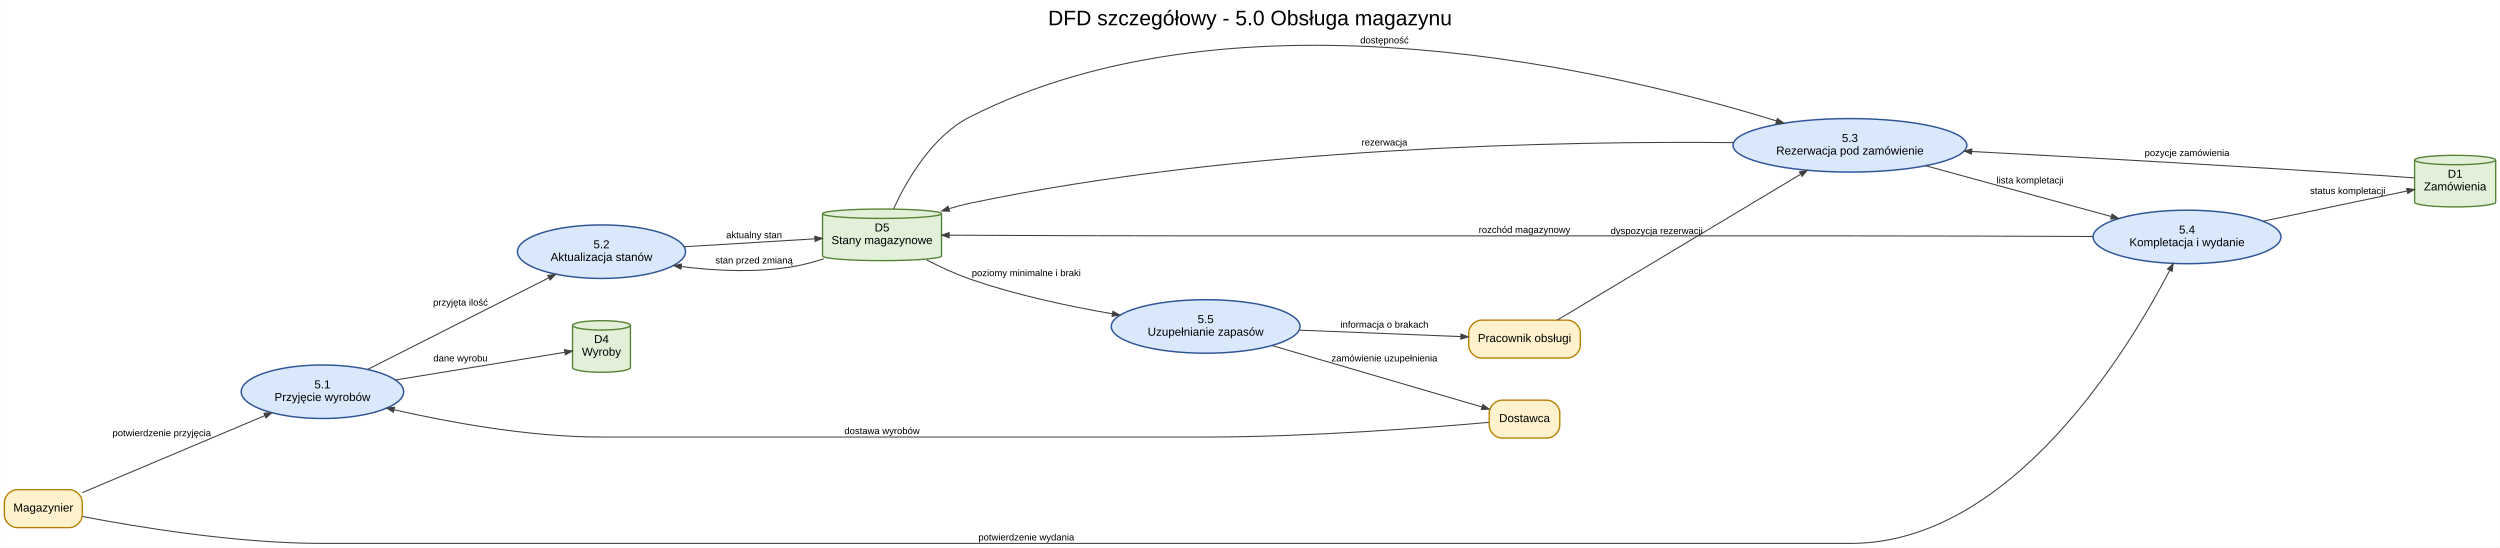
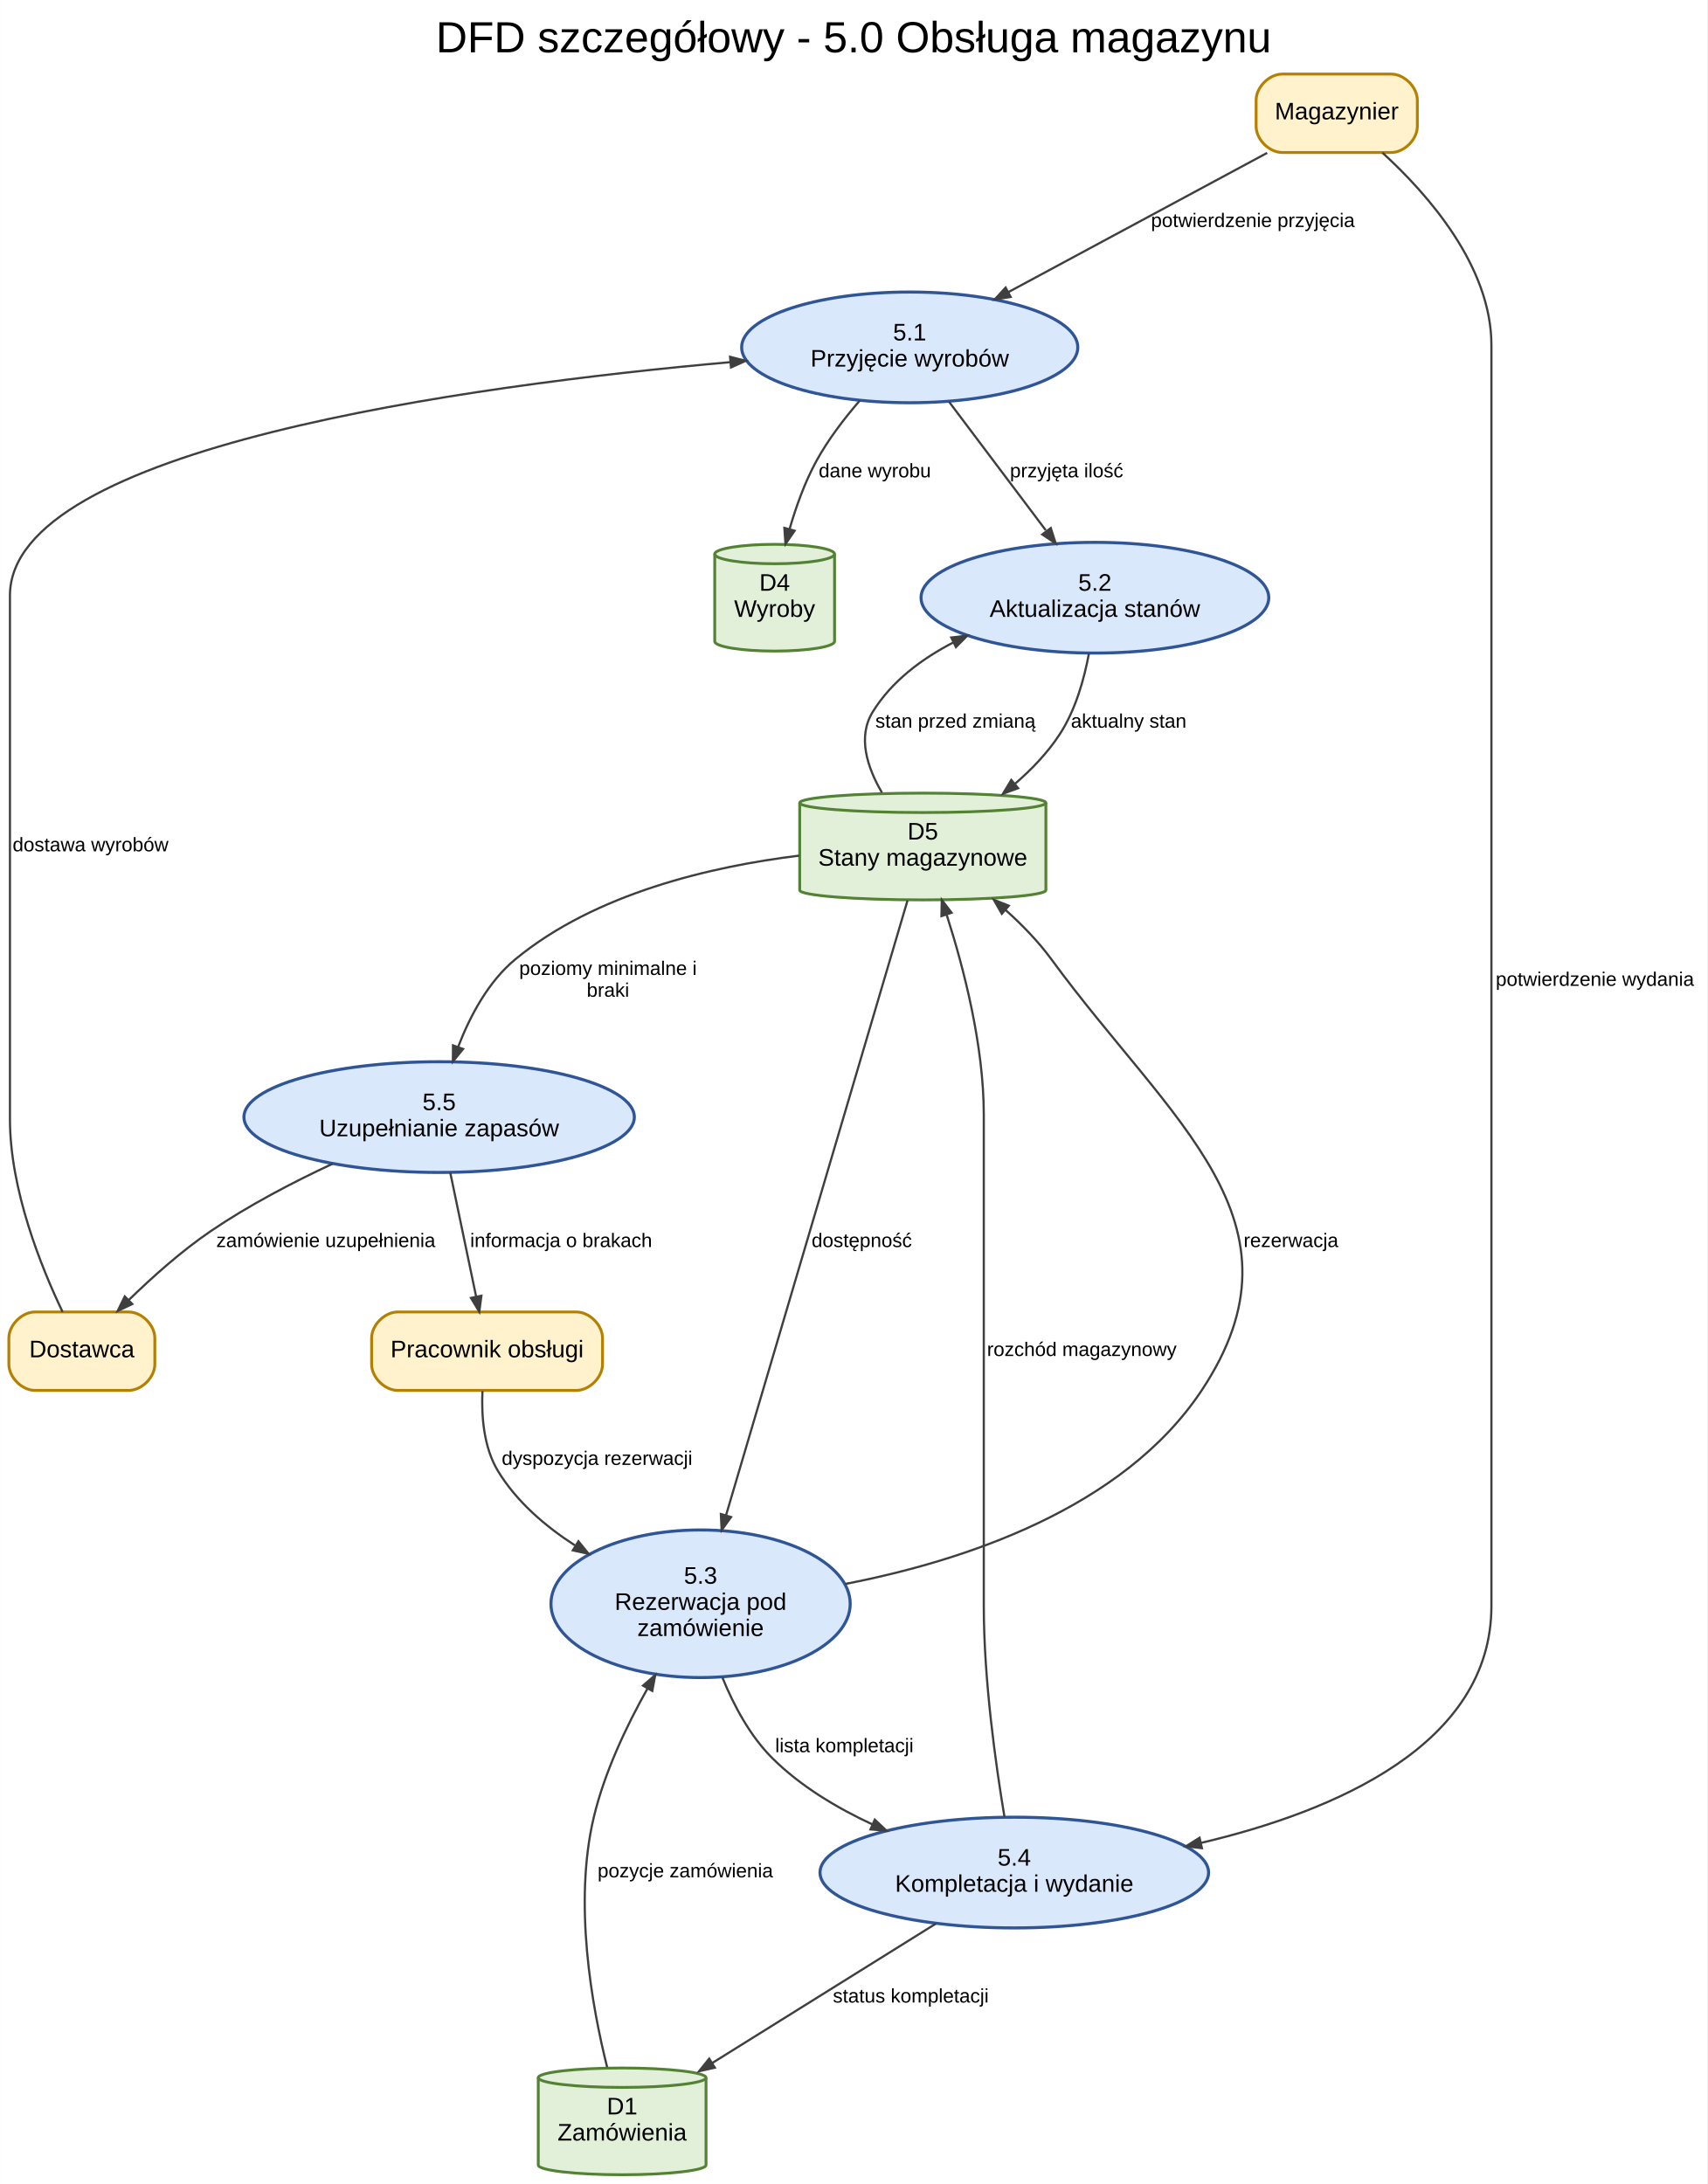
- <svg xmlns="http://www.w3.org/2000/svg" width="2374pt" height="520pt" viewBox="0.00 0.00 2373.78 520.00">
-   <g id="graph0" class="graph" transform="scale(1 1) rotate(0) translate(4 516)">
-     <polygon fill="white" stroke="transparent" points="-4,4 -4,-516 2369.78,-516 2369.78,4 -4,4" />
-     <text text-anchor="middle" x="1182.89" y="-492" font-family="Arial" font-size="20.00">DFD szczegółowy - 5.0 Obsługa magazynu</text>
+ <svg xmlns="http://www.w3.org/2000/svg" width="784pt" height="1003pt" viewBox="0.00 0.00 783.50 1002.53">
+   <g id="graph0" class="graph" transform="scale(1 1) rotate(0) translate(4 998.53)">
+     <polygon fill="white" stroke="transparent" points="-4,4 -4,-998.53 779.5,-998.53 779.5,4 -4,4" />
+     <text text-anchor="middle" x="387.75" y="-974.53" font-family="Arial" font-size="20.00">DFD szczegółowy - 5.0 Obsługa magazynu</text>
    <g id="node1" class="node">
-       <path fill="#fff2cc" stroke="#b57f00" stroke-width="1.3" d="M62,-51C62,-51 12,-51 12,-51 6,-51 0,-45 0,-39 0,-39 0,-27 0,-27 0,-21 6,-15 12,-15 12,-15 62,-15 62,-15 68,-15 74,-21 74,-27 74,-27 74,-39 74,-39 74,-45 68,-51 62,-51" />
-       <text text-anchor="middle" x="37" y="-30.2" font-family="Arial" font-size="11.00">Magazynier</text>
+       <path fill="#fff2cc" stroke="#b57f00" stroke-width="1.3" d="M634.5,-964.53C634.5,-964.53 584.5,-964.53 584.5,-964.53 578.5,-964.53 572.5,-958.53 572.5,-952.53 572.5,-952.53 572.5,-940.53 572.5,-940.53 572.5,-934.53 578.5,-928.53 584.5,-928.53 584.5,-928.53 634.5,-928.53 634.5,-928.53 640.5,-928.53 646.5,-934.53 646.5,-940.53 646.5,-940.53 646.5,-952.53 646.5,-952.53 646.5,-958.53 640.5,-964.53 634.5,-964.53" />
+       <text text-anchor="middle" x="609.5" y="-943.73" font-family="Arial" font-size="11.00">Magazynier</text>
    </g>
    <g id="node4" class="node">
-       <ellipse fill="#dae8fc" stroke="#2f5597" stroke-width="1.4" cx="302.07" cy="-144" rx="77.15" ry="25.41" />
-       <text text-anchor="middle" x="302.07" y="-147.2" font-family="Arial" font-size="11.00">5.1</text>
-       <text text-anchor="middle" x="302.07" y="-135.2" font-family="Arial" font-size="11.00">Przyjęcie wyrobów</text>
+       <ellipse fill="#dae8fc" stroke="#2f5597" stroke-width="1.4" cx="413.5" cy="-839.07" rx="77.15" ry="25.41" />
+       <text text-anchor="middle" x="413.5" y="-842.27" font-family="Arial" font-size="11.00">5.1</text>
+       <text text-anchor="middle" x="413.5" y="-830.27" font-family="Arial" font-size="11.00">Przyjęcie wyrobów</text>
    </g>
    <g id="edge2" class="edge">
-       <path fill="none" stroke="#3f3f3f" d="M74.03,-48.2C118.83,-67.11 195.71,-99.54 247.45,-121.37" />
-       <polygon fill="#3f3f3f" stroke="#3f3f3f" points="246.54,-123.65 253.94,-124.11 248.45,-119.13 246.54,-123.65" />
-       <text text-anchor="middle" x="149.5" y="-101.8" font-family="Arial" font-size="9.00">potwierdzenie przyjęcia</text>
+       <path fill="none" stroke="#3f3f3f" d="M577.57,-928.35C545.27,-910.97 495.05,-883.95 458.67,-864.38" />
+       <polygon fill="#3f3f3f" stroke="#3f3f3f" points="459.83,-862.22 452.5,-861.06 457.51,-866.53 459.83,-862.22" />
+       <text text-anchor="middle" x="571" y="-894.33" font-family="Arial" font-size="9.00">potwierdzenie przyjęcia</text>
    </g>
    <g id="node7" class="node">
-       <ellipse fill="#dae8fc" stroke="#2f5597" stroke-width="1.4" cx="2072.69" cy="-291" rx="89.19" ry="25.41" />
-       <text text-anchor="middle" x="2072.69" y="-294.2" font-family="Arial" font-size="11.00">5.4</text>
-       <text text-anchor="middle" x="2072.69" y="-282.2" font-family="Arial" font-size="11.00">Kompletacja i wydanie</text>
+       <ellipse fill="#dae8fc" stroke="#2f5597" stroke-width="1.4" cx="461.5" cy="-138.96" rx="89.19" ry="25.41" />
+       <text text-anchor="middle" x="461.5" y="-142.16" font-family="Arial" font-size="11.00">5.4</text>
+       <text text-anchor="middle" x="461.5" y="-130.16" font-family="Arial" font-size="11.00">Kompletacja i wydanie</text>
    </g>
    <g id="edge12" class="edge">
-       <path fill="none" stroke="#3f3f3f" d="M74.42,-25.51C125.03,-15.78 219.6,0 301.07,0 301.07,0 301.07,0 1753.58,0 1905.79,0 2016.92,-183.63 2056.18,-259.15" />
-       <polygon fill="#3f3f3f" stroke="#3f3f3f" points="2054.16,-260.58 2059.53,-265.68 2058.51,-258.34 2054.16,-260.58" />
-       <text text-anchor="middle" x="970.46" y="-2.8" font-family="Arial" font-size="9.00">potwierdzenie wydania</text>
+       <path fill="none" stroke="#3f3f3f" d="M630.42,-928.48C651.36,-909.37 680.5,-876.27 680.5,-840.07 680.5,-840.07 680.5,-840.07 680.5,-261.35 680.5,-197.62 608.68,-167.07 547.3,-152.6" />
+       <polygon fill="#3f3f3f" stroke="#3f3f3f" points="547.62,-150.16 540.25,-151 546.54,-154.94 547.62,-150.16" />
+       <text text-anchor="middle" x="728" y="-546.01" font-family="Arial" font-size="9.00">potwierdzenie wydania</text>
    </g>
    <g id="node2" class="node">
-       <path fill="#fff2cc" stroke="#b57f00" stroke-width="1.3" d="M1465.06,-136C1465.06,-136 1422.06,-136 1422.06,-136 1416.06,-136 1410.06,-130 1410.06,-124 1410.06,-124 1410.06,-112 1410.06,-112 1410.06,-106 1416.06,-100 1422.06,-100 1422.06,-100 1465.06,-100 1465.06,-100 1471.06,-100 1477.06,-106 1477.06,-112 1477.06,-112 1477.06,-124 1477.06,-124 1477.06,-130 1471.06,-136 1465.06,-136" />
-       <text text-anchor="middle" x="1443.56" y="-115.2" font-family="Arial" font-size="11.00">Dostawca</text>
+       <path fill="#fff2cc" stroke="#b57f00" stroke-width="1.3" d="M55,-396.29C55,-396.29 12,-396.29 12,-396.29 6,-396.29 0,-390.29 0,-384.29 0,-384.29 0,-372.29 0,-372.29 0,-366.29 6,-360.29 12,-360.29 12,-360.29 55,-360.29 55,-360.29 61,-360.29 67,-366.29 67,-372.29 67,-372.29 67,-384.29 67,-384.29 67,-390.29 61,-396.29 55,-396.29" />
+       <text text-anchor="middle" x="33.5" y="-375.49" font-family="Arial" font-size="11.00">Dostawca</text>
    </g>
    <g id="edge1" class="edge">
-       <path fill="none" stroke="#3f3f3f" d="M1409.66,-114.92C1354.37,-110.02 1239.31,-101 1141.76,-101 566.05,-101 566.05,-101 566.05,-101 498.76,-101 423.03,-114.88 370.18,-126.87" />
-       <polygon fill="#3f3f3f" stroke="#3f3f3f" points="369.47,-124.52 363.2,-128.48 370.57,-129.3 369.47,-124.52" />
-       <text text-anchor="middle" x="833.46" y="-103.8" font-family="Arial" font-size="9.00">dostawa wyrobów</text>
+       <path fill="none" stroke="#3f3f3f" d="M24.66,-396.32C14.88,-416.76 0.5,-452.33 0.5,-484.75 0.5,-725.16 0.5,-725.16 0.5,-725.16 0.5,-793.03 210.65,-821.53 331.14,-832.29" />
+       <polygon fill="#3f3f3f" stroke="#3f3f3f" points="331.04,-834.74 338.23,-832.91 331.47,-829.86 331.04,-834.74" />
+       <text text-anchor="middle" x="37.5" y="-607.76" font-family="Arial" font-size="9.00">dostawa wyrobów</text>
    </g>
    <g id="node3" class="node">
-       <path fill="#fff2cc" stroke="#b57f00" stroke-width="1.3" d="M1484.56,-212C1484.56,-212 1402.56,-212 1402.56,-212 1396.56,-212 1390.56,-206 1390.56,-200 1390.56,-200 1390.56,-188 1390.56,-188 1390.56,-182 1396.56,-176 1402.56,-176 1402.56,-176 1484.56,-176 1484.56,-176 1490.56,-176 1496.56,-182 1496.56,-188 1496.56,-188 1496.56,-200 1496.56,-200 1496.56,-206 1490.56,-212 1484.56,-212" />
-       <text text-anchor="middle" x="1443.56" y="-191.2" font-family="Arial" font-size="11.00">Pracownik obsługi</text>
+       <path fill="#fff2cc" stroke="#b57f00" stroke-width="1.3" d="M260.5,-396.29C260.5,-396.29 178.5,-396.29 178.5,-396.29 172.5,-396.29 166.5,-390.29 166.5,-384.29 166.5,-384.29 166.5,-372.29 166.5,-372.29 166.5,-366.29 172.5,-360.29 178.5,-360.29 178.5,-360.29 260.5,-360.29 260.5,-360.29 266.5,-360.29 272.5,-366.29 272.5,-372.29 272.5,-372.29 272.5,-384.29 272.5,-384.29 272.5,-390.29 266.5,-396.29 260.5,-396.29" />
+       <text text-anchor="middle" x="219.5" y="-375.49" font-family="Arial" font-size="11.00">Pracownik obsługi</text>
    </g>
    <g id="node6" class="node">
-       <ellipse fill="#dae8fc" stroke="#2f5597" stroke-width="1.4" cx="1752.58" cy="-378" rx="111.03" ry="25.41" />
-       <text text-anchor="middle" x="1752.58" y="-381.2" font-family="Arial" font-size="11.00">5.3</text>
-       <text text-anchor="middle" x="1752.58" y="-369.2" font-family="Arial" font-size="11.00">Rezerwacja pod zamówienie</text>
+       <ellipse fill="#dae8fc" stroke="#2f5597" stroke-width="1.4" cx="317.5" cy="-262.35" rx="68.68" ry="33.88" />
+       <text text-anchor="middle" x="317.5" y="-271.55" font-family="Arial" font-size="11.00">5.3</text>
+       <text text-anchor="middle" x="317.5" y="-259.55" font-family="Arial" font-size="11.00">Rezerwacja pod</text>
+       <text text-anchor="middle" x="317.5" y="-247.55" font-family="Arial" font-size="11.00">zamówienie</text>
    </g>
    <g id="edge7" class="edge">
-       <path fill="none" stroke="#3f3f3f" d="M1474.84,-212.15C1528.81,-244.49 1641.92,-312.28 1705.56,-350.42" />
-       <polygon fill="#3f3f3f" stroke="#3f3f3f" points="1704.67,-352.75 1711.94,-354.24 1707.19,-348.54 1704.67,-352.75" />
-       <text text-anchor="middle" x="1569.06" y="-293.8" font-family="Arial" font-size="9.00">dyspozycja rezerwacji</text>
+       <path fill="none" stroke="#3f3f3f" d="M217.39,-360.04C216.86,-348.8 217.86,-334.24 224.5,-323.29 232.97,-309.34 246.06,-298.04 259.78,-289.18" />
+       <polygon fill="#3f3f3f" stroke="#3f3f3f" points="261.44,-291.03 266.11,-285.27 258.86,-286.86 261.44,-291.03" />
+       <text text-anchor="middle" x="270" y="-326.09" font-family="Arial" font-size="9.00">dyspozycja rezerwacji</text>
    </g>
    <g id="node5" class="node">
-       <ellipse fill="#dae8fc" stroke="#2f5597" stroke-width="1.4" cx="567.05" cy="-277" rx="79.81" ry="25.41" />
-       <text text-anchor="middle" x="567.05" y="-280.2" font-family="Arial" font-size="11.00">5.2</text>
-       <text text-anchor="middle" x="567.05" y="-268.2" font-family="Arial" font-size="11.00">Aktualizacja stanów</text>
+       <ellipse fill="#dae8fc" stroke="#2f5597" stroke-width="1.4" cx="498.5" cy="-724.16" rx="79.81" ry="25.41" />
+       <text text-anchor="middle" x="498.5" y="-727.36" font-family="Arial" font-size="11.00">5.2</text>
+       <text text-anchor="middle" x="498.5" y="-715.36" font-family="Arial" font-size="11.00">Aktualizacja stanów</text>
    </g>
    <g id="edge4" class="edge">
-       <path fill="none" stroke="#3f3f3f" d="M345.04,-165.22C391.8,-188.87 467.35,-227.08 516.86,-252.12" />
-       <polygon fill="#3f3f3f" stroke="#3f3f3f" points="516.02,-254.44 523.37,-255.41 518.23,-250.07 516.02,-254.44" />
-       <text text-anchor="middle" x="433.15" y="-225.8" font-family="Arial" font-size="9.00">przyjęta ilość</text>
+       <path fill="none" stroke="#3f3f3f" d="M431.53,-814.13C444.49,-796.91 462.05,-773.58 475.94,-755.13" />
+       <polygon fill="#3f3f3f" stroke="#3f3f3f" points="478.25,-756.14 480.5,-749.07 474.33,-753.19 478.25,-756.14" />
+       <text text-anchor="middle" x="485.5" y="-779.42" font-family="Arial" font-size="9.00">przyjęta ilość</text>
    </g>
    <g id="node9" class="node">
-       <path fill="#e2f0d9" stroke="#548235" stroke-width="1.3" d="M594.55,-207.05C594.55,-209.51 582.23,-211.5 567.05,-211.5 551.88,-211.5 539.55,-209.51 539.55,-207.05 539.55,-207.05 539.55,-166.95 539.55,-166.95 539.55,-164.49 551.88,-162.5 567.05,-162.5 582.23,-162.5 594.55,-164.49 594.55,-166.95 594.55,-166.95 594.55,-207.05 594.55,-207.05" />
-       <path fill="none" stroke="#548235" stroke-width="1.3" d="M594.55,-207.05C594.55,-204.59 582.23,-202.59 567.05,-202.59 551.88,-202.59 539.55,-204.59 539.55,-207.05" />
-       <text text-anchor="middle" x="567.05" y="-190.2" font-family="Arial" font-size="11.00">D4</text>
-       <text text-anchor="middle" x="567.05" y="-178.2" font-family="Arial" font-size="11.00">Wyroby</text>
+       <path fill="#e2f0d9" stroke="#548235" stroke-width="1.3" d="M379,-744.21C379,-746.67 366.67,-748.66 351.5,-748.66 336.33,-748.66 324,-746.67 324,-744.21 324,-744.21 324,-704.11 324,-704.11 324,-701.66 336.33,-699.66 351.5,-699.66 366.67,-699.66 379,-701.66 379,-704.11 379,-704.11 379,-744.21 379,-744.21" />
+       <path fill="none" stroke="#548235" stroke-width="1.3" d="M379,-744.21C379,-741.75 366.67,-739.75 351.5,-739.75 336.33,-739.75 324,-741.75 324,-744.21" />
+       <text text-anchor="middle" x="351.5" y="-727.36" font-family="Arial" font-size="11.00">D4</text>
+       <text text-anchor="middle" x="351.5" y="-715.36" font-family="Arial" font-size="11.00">Wyroby</text>
    </g>
    <g id="edge3" class="edge">
-       <path fill="none" stroke="#3f3f3f" d="M371.48,-155.19C423.17,-163.64 491.89,-174.87 532.31,-181.48" />
-       <polygon fill="#3f3f3f" stroke="#3f3f3f" points="531.97,-183.91 539.27,-182.62 532.76,-179.07 531.97,-183.91" />
-       <text text-anchor="middle" x="433.15" y="-172.8" font-family="Arial" font-size="9.00">dane wyrobu</text>
+       <path fill="none" stroke="#3f3f3f" d="M390.58,-814.66C383.37,-806.33 375.89,-796.54 370.5,-786.62 365.3,-777.05 361.3,-765.86 358.35,-755.66" />
+       <polygon fill="#3f3f3f" stroke="#3f3f3f" points="360.68,-754.9 356.47,-748.8 355.96,-756.2 360.68,-754.9" />
+       <text text-anchor="middle" x="397.5" y="-779.42" font-family="Arial" font-size="9.00">dane wyrobu</text>
    </g>
    <g id="node10" class="node">
-       <path fill="#e2f0d9" stroke="#548235" stroke-width="1.3" d="M889.96,-313.05C889.96,-315.51 864.63,-317.5 833.46,-317.5 802.28,-317.5 776.96,-315.51 776.96,-313.05 776.96,-313.05 776.96,-272.95 776.96,-272.95 776.96,-270.49 802.28,-268.5 833.46,-268.5 864.63,-268.5 889.96,-270.49 889.96,-272.95 889.96,-272.95 889.96,-313.05 889.96,-313.05" />
-       <path fill="none" stroke="#548235" stroke-width="1.3" d="M889.96,-313.05C889.96,-310.59 864.63,-308.59 833.46,-308.59 802.28,-308.59 776.96,-310.59 776.96,-313.05" />
-       <text text-anchor="middle" x="833.46" y="-296.2" font-family="Arial" font-size="11.00">D5</text>
-       <text text-anchor="middle" x="833.46" y="-284.2" font-family="Arial" font-size="11.00">Stany magazynowe</text>
+       <path fill="#e2f0d9" stroke="#548235" stroke-width="1.3" d="M476,-630C476,-632.46 450.68,-634.46 419.5,-634.46 388.32,-634.46 363,-632.46 363,-630 363,-630 363,-589.91 363,-589.91 363,-587.45 388.32,-585.45 419.5,-585.45 450.68,-585.45 476,-587.45 476,-589.91 476,-589.91 476,-630 476,-630" />
+       <path fill="none" stroke="#548235" stroke-width="1.3" d="M476,-630C476,-627.54 450.68,-625.55 419.5,-625.55 388.32,-625.55 363,-627.54 363,-630" />
+       <text text-anchor="middle" x="419.5" y="-613.16" font-family="Arial" font-size="11.00">D5</text>
+       <text text-anchor="middle" x="419.5" y="-601.16" font-family="Arial" font-size="11.00">Stany magazynowe</text>
    </g>
    <g id="edge5" class="edge">
-       <path fill="none" stroke="#3f3f3f" d="M645.6,-281.69C685.02,-284.08 732.32,-286.94 769.47,-289.19" />
-       <polygon fill="#3f3f3f" stroke="#3f3f3f" points="769.62,-291.65 776.76,-289.63 769.92,-286.76 769.62,-291.65" />
-       <text text-anchor="middle" x="711.96" y="-289.8" font-family="Arial" font-size="9.00">aktualny stan</text>
+       <path fill="none" stroke="#3f3f3f" d="M495.78,-698.67C493.58,-686.78 489.62,-672.73 482.5,-661.71 476.99,-653.18 469.56,-645.41 461.75,-638.67" />
+       <polygon fill="#3f3f3f" stroke="#3f3f3f" points="463.25,-636.73 456.29,-634.17 460.13,-640.51 463.25,-636.73" />
+       <text text-anchor="middle" x="514" y="-664.51" font-family="Arial" font-size="9.00">aktualny stan</text>
    </g>
    <g id="edge11" class="edge">
-       <path fill="none" stroke="#3f3f3f" d="M1824.57,-358.58C1877.06,-344.23 1948.22,-324.77 2000.71,-310.41" />
-       <polygon fill="#3f3f3f" stroke="#3f3f3f" points="2001.55,-312.72 2007.66,-308.51 2000.26,-307.99 2001.55,-312.72" />
-       <text text-anchor="middle" x="1923.59" y="-341.8" font-family="Arial" font-size="9.00">lista kompletacji</text>
+       <path fill="none" stroke="#3f3f3f" d="M327.52,-228.5C332.73,-215.67 340.21,-201.63 350.5,-191.41 363.34,-178.66 379.92,-168.7 396.34,-161.08" />
+       <polygon fill="#3f3f3f" stroke="#3f3f3f" points="397.47,-163.26 402.86,-158.17 395.47,-158.78 397.47,-163.26" />
+       <text text-anchor="middle" x="383.5" y="-194.21" font-family="Arial" font-size="9.00">lista kompletacji</text>
    </g>
    <g id="edge10" class="edge">
-       <path fill="none" stroke="#3f3f3f" d="M1641.87,-380.56C1481.03,-382.12 1172.57,-376.76 916.96,-323 910.49,-321.64 903.86,-319.88 897.29,-317.9" />
-       <polygon fill="#3f3f3f" stroke="#3f3f3f" points="897.61,-315.43 890.2,-315.67 896.14,-320.11 897.61,-315.43" />
-       <text text-anchor="middle" x="1310.56" y="-377.8" font-family="Arial" font-size="9.00">rezerwacja</text>
+       <path fill="none" stroke="#3f3f3f" d="M383.85,-271.44C438.04,-281.93 511.38,-305.87 547.5,-360.29 599.01,-437.91 533.5,-483.03 478.5,-558.21 472.54,-566.36 465.03,-574.07 457.38,-580.92" />
+       <polygon fill="#3f3f3f" stroke="#3f3f3f" points="455.77,-579.07 452.08,-585.51 458.97,-582.78 455.77,-579.07" />
+       <text text-anchor="middle" x="588.5" y="-426.09" font-family="Arial" font-size="9.00">rezerwacja</text>
    </g>
    <g id="edge13" class="edge">
-       <path fill="none" stroke="#3f3f3f" d="M1983.58,-291.43C1919.73,-291.7 1831.31,-292 1753.58,-292 1139.76,-292 1139.76,-292 1139.76,-292 1055.97,-292 959.25,-292.38 897.52,-292.67" />
-       <polygon fill="#3f3f3f" stroke="#3f3f3f" points="897.15,-290.22 890.17,-292.71 897.18,-295.12 897.15,-290.22" />
-       <text text-anchor="middle" x="1443.56" y="-294.8" font-family="Arial" font-size="9.00">rozchód magazynowy</text>
+       <path fill="none" stroke="#3f3f3f" d="M456.99,-164.51C452.9,-188.96 447.5,-227.62 447.5,-261.35 447.5,-486.75 447.5,-486.75 447.5,-486.75 447.5,-518.64 438.33,-554.07 430.48,-578.53" />
+       <polygon fill="#3f3f3f" stroke="#3f3f3f" points="428.07,-578.02 428.21,-585.44 432.72,-579.55 428.07,-578.02" />
+       <text text-anchor="middle" x="492.5" y="-376.09" font-family="Arial" font-size="9.00">rozchód magazynowy</text>
    </g>
    <g id="node11" class="node">
-       <path fill="#e2f0d9" stroke="#548235" stroke-width="1.3" d="M2365.78,-364.05C2365.78,-366.51 2348.53,-368.5 2327.28,-368.5 2306.04,-368.5 2288.78,-366.51 2288.78,-364.05 2288.78,-364.05 2288.78,-323.95 2288.78,-323.95 2288.78,-321.49 2306.04,-319.5 2327.28,-319.5 2348.53,-319.5 2365.78,-321.49 2365.78,-323.95 2365.78,-323.95 2365.78,-364.05 2365.78,-364.05" />
-       <path fill="none" stroke="#548235" stroke-width="1.3" d="M2365.78,-364.05C2365.78,-361.59 2348.53,-359.59 2327.28,-359.59 2306.04,-359.59 2288.78,-361.59 2288.78,-364.05" />
-       <text text-anchor="middle" x="2327.28" y="-347.2" font-family="Arial" font-size="11.00">D1</text>
-       <text text-anchor="middle" x="2327.28" y="-335.2" font-family="Arial" font-size="11.00">Zamówienia</text>
+       <path fill="#e2f0d9" stroke="#548235" stroke-width="1.3" d="M320,-44.8C320,-47.26 302.74,-49.25 281.5,-49.25 260.26,-49.25 243,-47.26 243,-44.8 243,-44.8 243,-4.7 243,-4.7 243,-2.24 260.26,-0.25 281.5,-0.25 302.74,-0.25 320,-2.24 320,-4.7 320,-4.7 320,-44.8 320,-44.8" />
+       <path fill="none" stroke="#548235" stroke-width="1.3" d="M320,-44.8C320,-42.34 302.74,-40.34 281.5,-40.34 260.26,-40.34 243,-42.34 243,-44.8" />
+       <text text-anchor="middle" x="281.5" y="-27.95" font-family="Arial" font-size="11.00">D1</text>
+       <text text-anchor="middle" x="281.5" y="-15.95" font-family="Arial" font-size="11.00">Zamówienia</text>
    </g>
    <g id="edge14" class="edge">
-       <path fill="none" stroke="#3f3f3f" d="M2145.06,-305.98C2189.01,-315.2 2243.98,-326.73 2281.78,-334.66" />
-       <polygon fill="#3f3f3f" stroke="#3f3f3f" points="2281.28,-337.06 2288.64,-336.1 2282.29,-332.27 2281.28,-337.06" />
-       <text text-anchor="middle" x="2225.28" y="-331.8" font-family="Arial" font-size="9.00">status kompletacji</text>
+       <path fill="none" stroke="#3f3f3f" d="M425.51,-115.52C395.88,-97.05 353.87,-70.86 322.86,-51.54" />
+       <polygon fill="#3f3f3f" stroke="#3f3f3f" points="324.05,-49.39 316.82,-47.77 321.46,-53.55 324.05,-49.39" />
+       <text text-anchor="middle" x="414" y="-79.3" font-family="Arial" font-size="9.00">status kompletacji</text>
    </g>
    <g id="node8" class="node">
-       <ellipse fill="#dae8fc" stroke="#2f5597" stroke-width="1.4" cx="1140.76" cy="-206" rx="89.61" ry="25.41" />
-       <text text-anchor="middle" x="1140.76" y="-209.2" font-family="Arial" font-size="11.00">5.5</text>
-       <text text-anchor="middle" x="1140.76" y="-197.2" font-family="Arial" font-size="11.00">Uzupełnianie zapasów</text>
+       <ellipse fill="#dae8fc" stroke="#2f5597" stroke-width="1.4" cx="197.5" cy="-485.75" rx="89.61" ry="25.41" />
+       <text text-anchor="middle" x="197.5" y="-488.95" font-family="Arial" font-size="11.00">5.5</text>
+       <text text-anchor="middle" x="197.5" y="-476.95" font-family="Arial" font-size="11.00">Uzupełnianie zapasów</text>
    </g>
    <g id="edge16" class="edge">
-       <path fill="none" stroke="#3f3f3f" d="M1204.08,-187.77C1263.91,-170.26 1352.44,-144.37 1403.11,-129.54" />
-       <polygon fill="#3f3f3f" stroke="#3f3f3f" points="1403.97,-131.84 1410,-127.52 1402.6,-127.14 1403.97,-131.84" />
-       <text text-anchor="middle" x="1310.56" y="-172.8" font-family="Arial" font-size="9.00">zamówienie uzupełnienia</text>
+       <path fill="none" stroke="#3f3f3f" d="M148.59,-464.33C130.35,-455.81 109.86,-445.13 92.5,-433.29 79.09,-424.15 65.63,-412.1 54.96,-401.7" />
+       <polygon fill="#3f3f3f" stroke="#3f3f3f" points="56.65,-399.94 49.95,-396.75 53.2,-403.42 56.65,-399.94" />
+       <text text-anchor="middle" x="145.5" y="-426.09" font-family="Arial" font-size="9.00">zamówienie uzupełnienia</text>
    </g>
    <g id="edge17" class="edge">
-       <path fill="none" stroke="#3f3f3f" d="M1229.98,-202.48C1279.24,-200.52 1339.31,-198.12 1383.01,-196.38" />
-       <polygon fill="#3f3f3f" stroke="#3f3f3f" points="1383.25,-198.82 1390.15,-196.09 1383.06,-193.92 1383.25,-198.82" />
-       <text text-anchor="middle" x="1310.56" y="-204.8" font-family="Arial" font-size="9.00">informacja o brakach</text>
+       <path fill="none" stroke="#3f3f3f" d="M202.6,-460.29C206.18,-443.15 210.94,-420.34 214.49,-403.3" />
+       <polygon fill="#3f3f3f" stroke="#3f3f3f" points="216.9,-403.74 215.93,-396.38 212.11,-402.74 216.9,-403.74" />
+       <text text-anchor="middle" x="253.5" y="-426.09" font-family="Arial" font-size="9.00">informacja o brakach</text>
    </g>
    <g id="edge6" class="edge">
-       <path fill="none" stroke="#3f3f3f" d="M778.16,-270.25C768.9,-267.24 759.26,-264.64 749.96,-263 715.01,-256.84 675.81,-258.76 642.78,-262.86" />
-       <polygon fill="#3f3f3f" stroke="#3f3f3f" points="642.45,-260.43 635.83,-263.76 643.08,-265.29 642.45,-260.43" />
-       <text text-anchor="middle" x="711.96" y="-265.8" font-family="Arial" font-size="9.00">stan przed zmianą</text>
+       <path fill="none" stroke="#3f3f3f" d="M400.74,-634.71C393.94,-646.35 389.46,-660.28 396.5,-671.71 405.14,-685.75 418.93,-696.09 433.6,-703.67" />
+       <polygon fill="#3f3f3f" stroke="#3f3f3f" points="432.57,-705.89 439.93,-706.74 434.71,-701.48 432.57,-705.89" />
+       <text text-anchor="middle" x="434.5" y="-664.51" font-family="Arial" font-size="9.00">stan przed zmianą</text>
    </g>
    <g id="edge9" class="edge">
-       <path fill="none" stroke="#3f3f3f" d="M844.38,-317.6C856.82,-344.69 880.96,-386.81 916.96,-405 1173.6,-534.71 1533.59,-447.21 1682.71,-401.22" />
-       <polygon fill="#3f3f3f" stroke="#3f3f3f" points="1683.69,-403.48 1689.65,-399.07 1682.24,-398.8 1683.69,-403.48" />
-       <text text-anchor="middle" x="1310.56" y="-474.8" font-family="Arial" font-size="9.00">dostępność</text>
+       <path fill="none" stroke="#3f3f3f" d="M412.49,-585.2C395.22,-526.7 350.5,-375.18 329.16,-302.87" />
+       <polygon fill="#3f3f3f" stroke="#3f3f3f" points="331.5,-302.15 327.17,-296.13 326.81,-303.54 331.5,-302.15" />
+       <text text-anchor="middle" x="391.5" y="-426.09" font-family="Arial" font-size="9.00">dostępność</text>
    </g>
    <g id="edge15" class="edge">
-       <path fill="none" stroke="#3f3f3f" d="M875.88,-269.14C888.73,-262.51 903.14,-255.81 916.96,-251 960.38,-235.88 1010.42,-225.2 1052.07,-218.05" />
-       <polygon fill="#3f3f3f" stroke="#3f3f3f" points="1052.72,-220.43 1059.21,-216.85 1051.9,-215.6 1052.72,-220.43" />
-       <text text-anchor="middle" x="970.46" y="-253.8" font-family="Arial" font-size="9.00">poziomy minimalne i braki</text>
+       <path fill="none" stroke="#3f3f3f" d="M362.77,-605.77C322.47,-600.82 269.21,-588.51 232.5,-558.21 220.05,-547.93 211.67,-532.14 206.24,-518.02" />
+       <polygon fill="#3f3f3f" stroke="#3f3f3f" points="208.49,-517.01 203.81,-511.25 203.87,-518.66 208.49,-517.01" />
+       <text text-anchor="middle" x="275" y="-551.01" font-family="Arial" font-size="9.00">poziomy minimalne i</text>
+       <text text-anchor="middle" x="275" y="-541.01" font-family="Arial" font-size="9.00">braki</text>
    </g>
    <g id="edge8" class="edge">
-       <path fill="none" stroke="#3f3f3f" d="M2288.78,-347.04C2279.93,-347.72 2270.52,-348.41 2261.78,-349 2126.67,-358.09 1971.23,-366.69 1868.2,-372.13" />
-       <polygon fill="#3f3f3f" stroke="#3f3f3f" points="1868.05,-369.68 1861.18,-372.5 1868.3,-374.57 1868.05,-369.68" />
-       <text text-anchor="middle" x="2072.69" y="-367.8" font-family="Arial" font-size="9.00">pozycje zamówienia</text>
+       <path fill="none" stroke="#3f3f3f" d="M274.61,-49.63C267.62,-77.53 259.08,-124.9 268.5,-164.41 273.41,-185 283.43,-206.16 293.14,-223.44" />
+       <polygon fill="#3f3f3f" stroke="#3f3f3f" points="291.08,-224.78 296.69,-229.63 295.33,-222.34 291.08,-224.78" />
+       <text text-anchor="middle" x="310.5" y="-136.76" font-family="Arial" font-size="9.00">pozycje zamówienia</text>
    </g>
  </g>
</svg>
